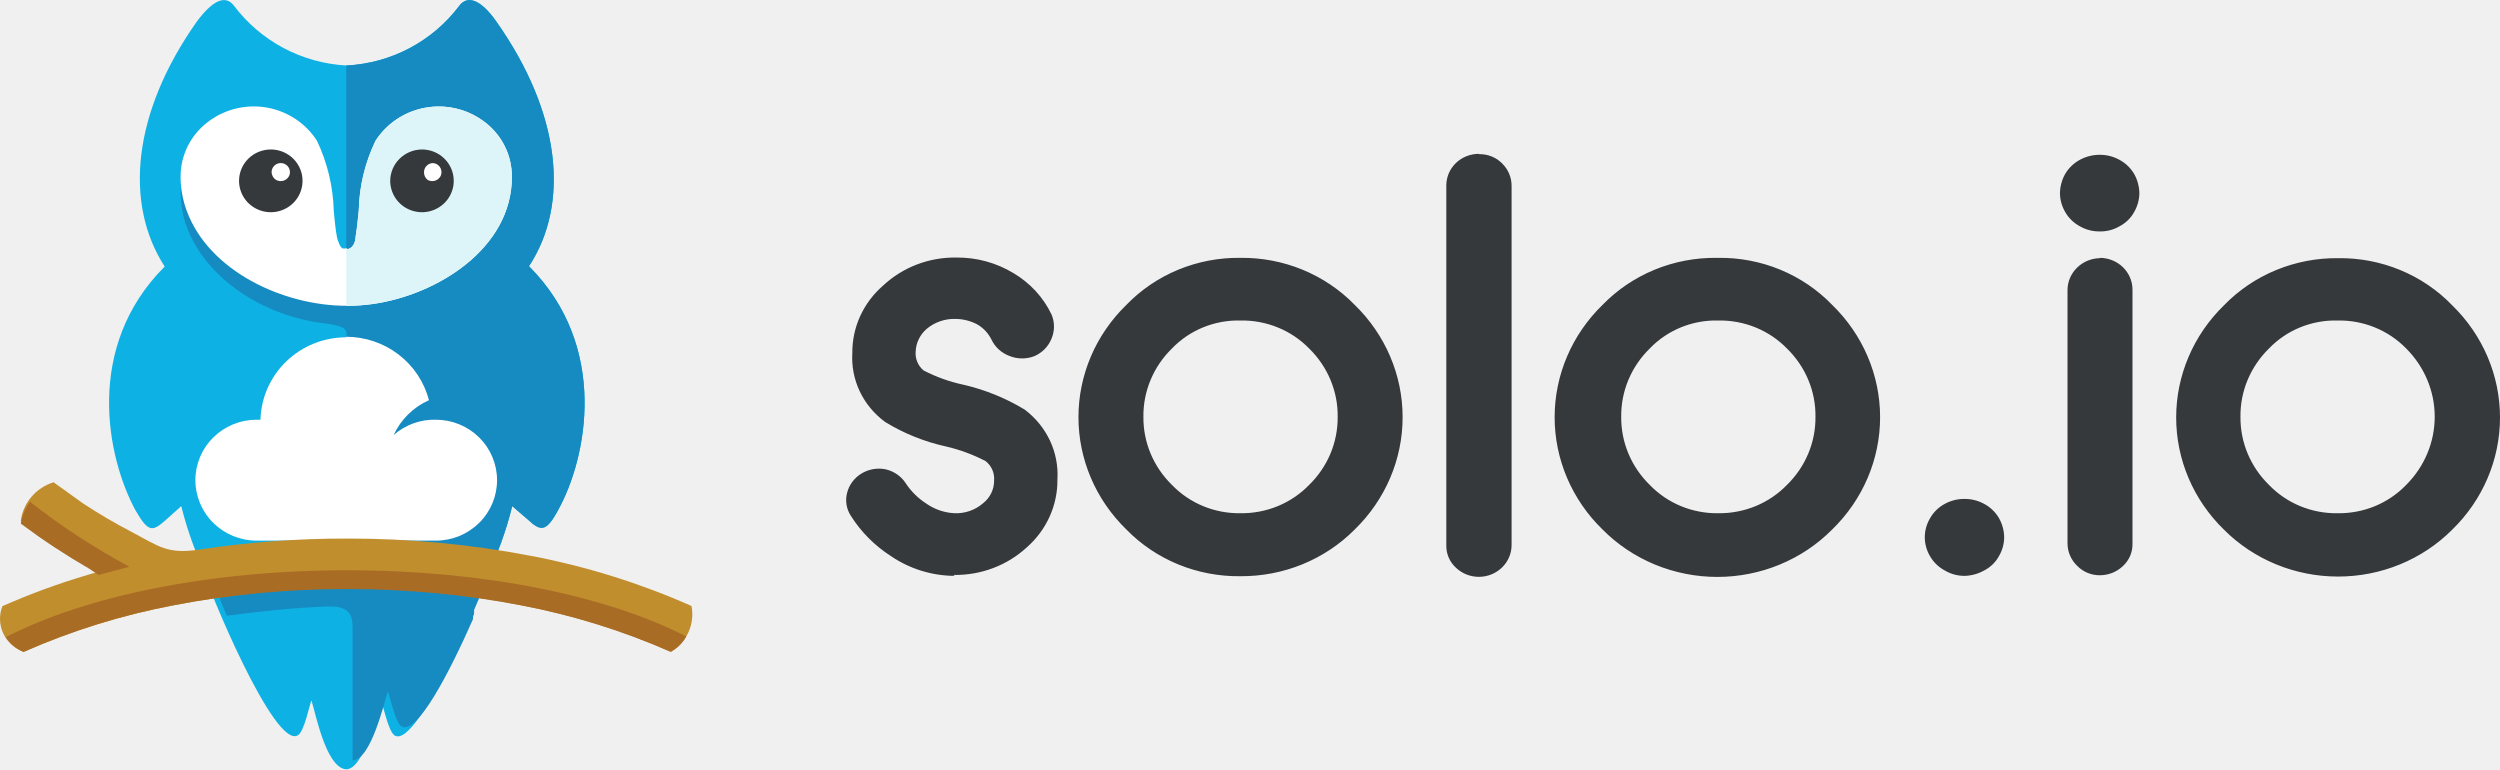
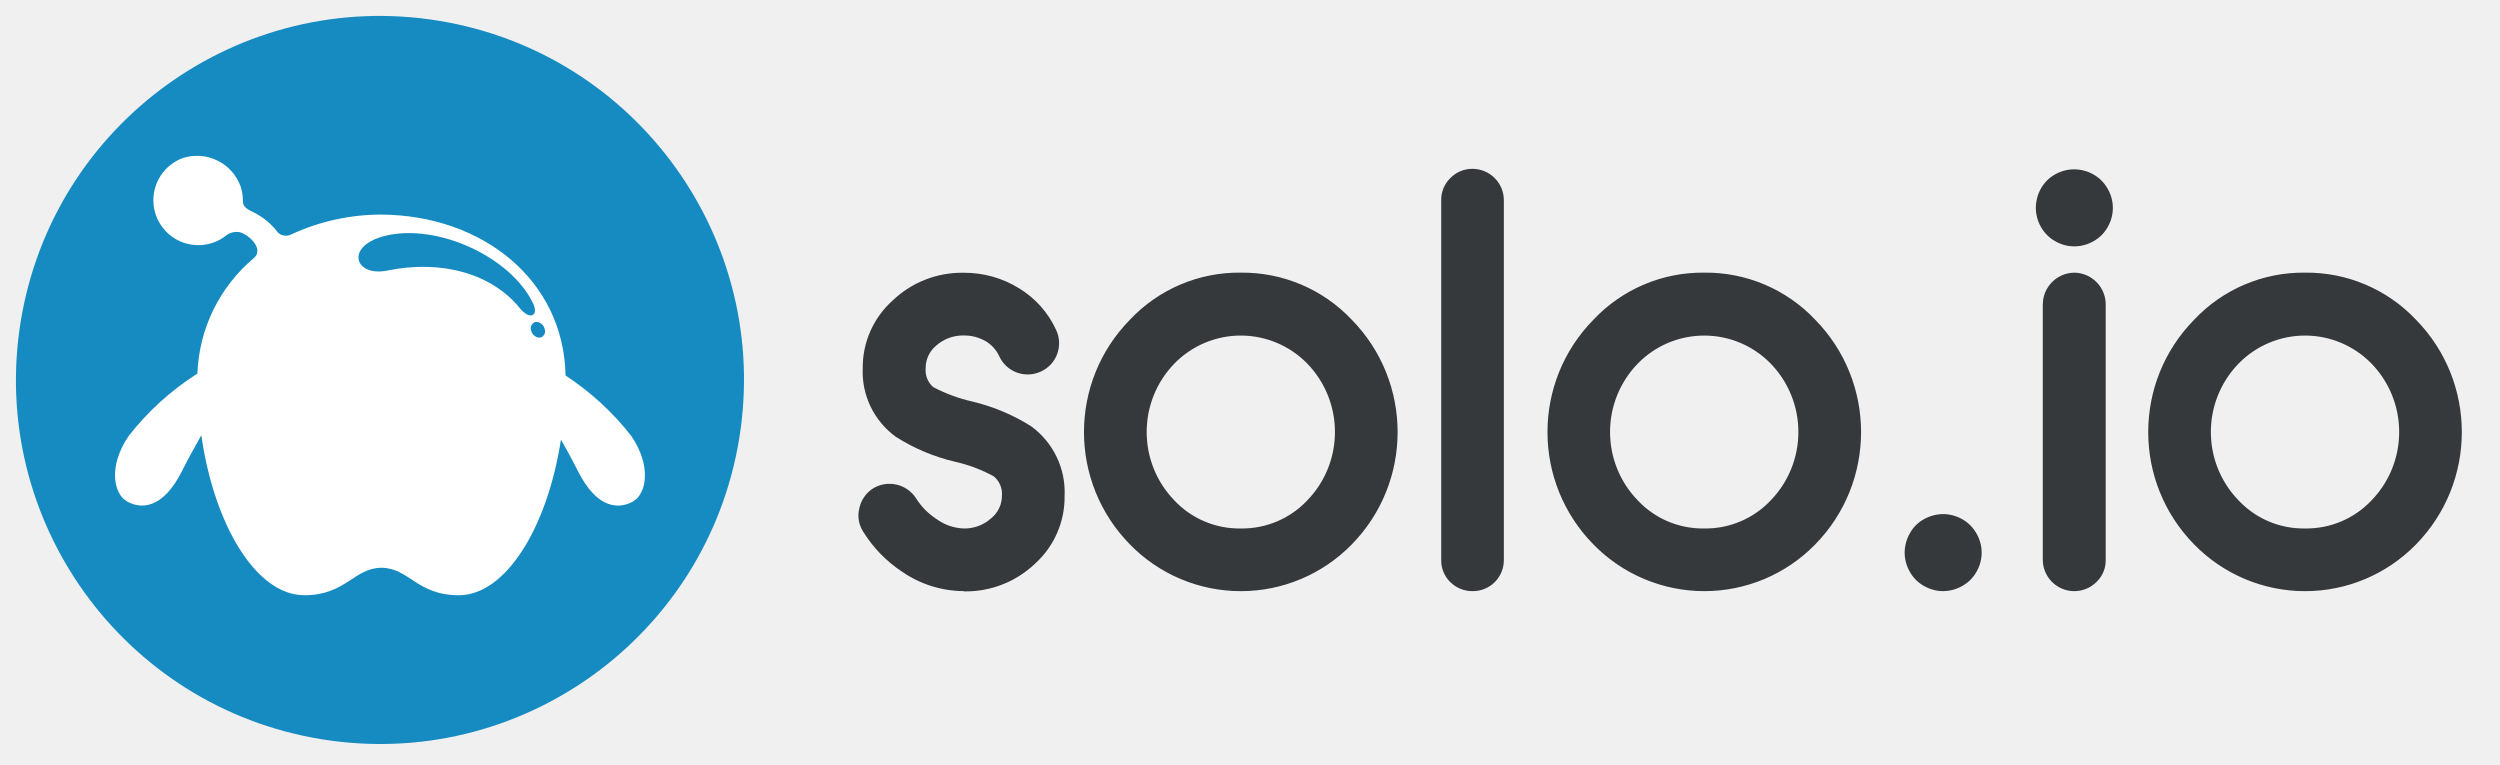
- <svg xmlns="http://www.w3.org/2000/svg" width="130" height="40" viewBox="0 0 130 40" fill="none">
-   <g clip-path="url(#clip0_4530_12454)">
-     <path d="M49.645 29.946C48.459 29.939 47.304 29.581 46.334 28.921C45.493 28.381 44.782 27.67 44.253 26.837C44.135 26.66 44.056 26.462 44.021 26.254C43.986 26.046 43.995 25.834 44.048 25.63C44.153 25.212 44.423 24.851 44.799 24.622C45.175 24.394 45.627 24.316 46.061 24.406C46.493 24.508 46.866 24.769 47.102 25.134C47.38 25.556 47.746 25.917 48.177 26.192C48.607 26.492 49.117 26.664 49.645 26.688C50.184 26.706 50.709 26.523 51.112 26.175C51.296 26.033 51.444 25.851 51.544 25.645C51.645 25.439 51.696 25.213 51.693 24.985C51.709 24.794 51.677 24.603 51.6 24.427C51.523 24.251 51.402 24.096 51.249 23.976C50.598 23.637 49.904 23.381 49.184 23.215C48.065 22.968 46.997 22.538 46.027 21.942C45.46 21.526 45.007 20.981 44.709 20.355C44.412 19.729 44.278 19.041 44.321 18.353C44.315 17.692 44.456 17.037 44.732 16.432C45.009 15.827 45.416 15.287 45.925 14.847C46.945 13.893 48.313 13.37 49.73 13.392C50.78 13.381 51.81 13.662 52.7 14.202C53.564 14.713 54.253 15.461 54.679 16.352C54.85 16.754 54.85 17.206 54.679 17.609C54.518 18.013 54.199 18.34 53.792 18.518C53.381 18.679 52.922 18.679 52.512 18.518C52.088 18.366 51.745 18.056 51.556 17.658C51.399 17.338 51.15 17.068 50.84 16.881C50.48 16.686 50.074 16.584 49.662 16.583C49.124 16.573 48.602 16.756 48.194 17.096C48.019 17.245 47.877 17.428 47.777 17.633C47.677 17.838 47.622 18.06 47.614 18.287C47.599 18.469 47.629 18.652 47.7 18.822C47.771 18.991 47.882 19.142 48.024 19.262C48.679 19.603 49.38 19.853 50.106 20.007C51.229 20.267 52.301 20.703 53.28 21.297C53.848 21.723 54.3 22.277 54.598 22.911C54.895 23.545 55.028 24.24 54.986 24.935C54.993 25.598 54.855 26.254 54.581 26.861C54.308 27.468 53.905 28.012 53.399 28.458C52.37 29.407 50.997 29.924 49.577 29.897L49.645 29.946ZM64.491 13.408C65.605 13.394 66.709 13.604 67.734 14.025C68.759 14.447 69.683 15.07 70.447 15.856C72.041 17.406 72.936 19.505 72.936 21.694C72.936 23.882 72.041 25.982 70.447 27.532C69.677 28.309 68.752 28.925 67.728 29.343C66.704 29.761 65.602 29.972 64.491 29.963C63.384 29.976 62.287 29.767 61.267 29.349C60.248 28.93 59.33 28.312 58.57 27.532C56.975 25.982 56.08 23.882 56.08 21.694C56.08 19.505 56.975 17.406 58.57 15.856C59.329 15.069 60.249 14.445 61.272 14.023C62.295 13.602 63.397 13.392 64.508 13.408H64.491ZM76.931 8.017C77.151 8.014 77.369 8.055 77.571 8.138C77.774 8.22 77.957 8.342 78.109 8.496C78.424 8.804 78.602 9.22 78.603 9.654V28.342C78.603 28.781 78.424 29.201 78.104 29.511C77.784 29.822 77.35 29.996 76.897 29.996C76.449 29.994 76.02 29.822 75.703 29.516C75.544 29.369 75.418 29.192 75.333 28.995C75.248 28.799 75.205 28.588 75.208 28.375V9.637C75.21 9.203 75.387 8.788 75.703 8.48C76.02 8.174 76.449 8.002 76.897 8L76.931 8.017ZM89.337 13.408C90.448 13.392 91.551 13.602 92.573 14.023C93.596 14.445 94.516 15.069 95.275 15.856C96.87 17.406 97.765 19.505 97.765 21.694C97.765 23.882 96.87 25.982 95.275 27.532C94.503 28.312 93.576 28.933 92.549 29.357C91.523 29.781 90.419 30 89.303 30C88.187 30 87.083 29.781 86.056 29.357C85.03 28.933 84.103 28.312 83.33 27.532C81.736 25.982 80.841 23.882 80.841 21.694C80.841 19.505 81.736 17.406 83.33 15.856C84.091 15.071 85.012 14.449 86.034 14.027C87.057 13.606 88.158 13.395 89.269 13.408H89.337ZM109.183 8.05C109.535 8.047 109.882 8.133 110.19 8.298C110.518 8.47 110.79 8.728 110.975 9.042C111.149 9.352 111.242 9.698 111.248 10.051C111.242 10.393 111.148 10.728 110.975 11.027C110.802 11.344 110.534 11.603 110.207 11.771C109.898 11.951 109.543 12.042 109.183 12.035C108.823 12.038 108.47 11.947 108.159 11.771C107.836 11.598 107.57 11.34 107.391 11.027C107.216 10.729 107.122 10.393 107.118 10.051C107.122 9.698 107.216 9.351 107.391 9.042C107.576 8.728 107.848 8.47 108.176 8.298C108.485 8.135 108.831 8.049 109.183 8.05ZM109.183 13.408C109.636 13.408 110.07 13.582 110.39 13.892C110.71 14.203 110.89 14.623 110.89 15.062V28.292C110.892 28.505 110.849 28.716 110.764 28.913C110.679 29.109 110.553 29.286 110.395 29.433C110.077 29.739 109.648 29.911 109.2 29.913C108.98 29.916 108.763 29.874 108.56 29.792C108.358 29.709 108.175 29.587 108.023 29.433C107.705 29.132 107.522 28.723 107.511 28.292V15.062C107.517 14.626 107.701 14.21 108.023 13.904C108.336 13.603 108.758 13.431 109.2 13.425M121.572 13.425C122.683 13.409 123.786 13.618 124.808 14.04C125.831 14.461 126.751 15.085 127.51 15.872C129.105 17.422 130 19.521 130 21.71C130 23.899 129.105 25.998 127.51 27.548C126.74 28.318 125.819 28.93 124.8 29.348C123.782 29.766 122.687 29.981 121.58 29.981C120.474 29.981 119.379 29.766 118.361 29.348C117.342 28.93 116.421 28.318 115.651 27.548C114.056 25.998 113.161 23.899 113.161 21.71C113.161 19.521 114.056 17.422 115.651 15.872C116.412 15.088 117.332 14.465 118.355 14.044C119.377 13.623 120.478 13.412 121.589 13.425H121.572ZM102.153 25.944C102.505 25.941 102.851 26.027 103.159 26.192C103.488 26.364 103.76 26.622 103.944 26.936C104.12 27.245 104.214 27.592 104.217 27.945C104.214 28.288 104.12 28.624 103.944 28.921C103.771 29.238 103.504 29.497 103.176 29.665C102.865 29.84 102.513 29.937 102.153 29.946C101.791 29.945 101.437 29.848 101.129 29.665C100.806 29.492 100.539 29.234 100.361 28.921C100.183 28.622 100.089 28.282 100.089 27.937C100.089 27.591 100.183 27.252 100.361 26.953C100.54 26.63 100.813 26.366 101.146 26.192C101.454 26.027 101.8 25.941 102.153 25.944ZM64.508 26.688C65.175 26.696 65.837 26.569 66.451 26.316C67.065 26.062 67.618 25.688 68.075 25.216C68.551 24.751 68.928 24.198 69.183 23.591C69.437 22.983 69.565 22.333 69.559 21.677C69.568 21.019 69.441 20.365 69.186 19.755C68.931 19.144 68.553 18.589 68.075 18.121C67.617 17.652 67.064 17.28 66.45 17.029C65.836 16.779 65.174 16.655 64.508 16.666C63.841 16.65 63.178 16.771 62.564 17.022C61.949 17.273 61.396 17.648 60.942 18.121C60.463 18.589 60.085 19.144 59.831 19.755C59.576 20.365 59.449 21.019 59.457 21.677C59.451 22.333 59.579 22.983 59.834 23.591C60.089 24.198 60.465 24.751 60.942 25.216C61.397 25.689 61.95 26.065 62.564 26.319C63.178 26.572 63.841 26.698 64.508 26.688ZM89.354 26.688C90.021 26.696 90.683 26.569 91.297 26.316C91.911 26.062 92.464 25.688 92.921 25.216C93.397 24.751 93.774 24.198 94.028 23.591C94.283 22.983 94.411 22.333 94.405 21.677C94.414 21.019 94.287 20.365 94.032 19.755C93.777 19.144 93.399 18.589 92.921 18.121C92.463 17.652 91.91 17.28 91.296 17.029C90.681 16.779 90.02 16.655 89.354 16.666C88.687 16.65 88.024 16.771 87.409 17.022C86.795 17.273 86.242 17.648 85.788 18.121C85.309 18.589 84.931 19.144 84.676 19.755C84.421 20.365 84.295 21.019 84.303 21.677C84.297 22.333 84.425 22.983 84.68 23.591C84.935 24.198 85.311 24.751 85.788 25.216C86.243 25.689 86.796 26.065 87.41 26.319C88.024 26.572 88.686 26.698 89.354 26.688ZM121.555 26.688C122.222 26.698 122.885 26.572 123.499 26.319C124.113 26.065 124.666 25.689 125.121 25.216C126.073 24.266 126.605 22.993 126.605 21.669C126.605 20.344 126.073 19.072 125.121 18.121C124.664 17.651 124.111 17.279 123.497 17.028C122.883 16.777 122.221 16.654 121.555 16.666C120.888 16.65 120.225 16.771 119.61 17.022C118.995 17.273 118.443 17.648 117.988 18.121C117.51 18.589 117.132 19.144 116.877 19.755C116.622 20.365 116.495 21.019 116.504 21.677C116.498 22.333 116.626 22.983 116.88 23.591C117.135 24.198 117.512 24.751 117.988 25.216C118.444 25.689 118.996 26.065 119.611 26.319C120.225 26.572 120.887 26.698 121.555 26.688Z" fill="#35393B" />
-     <path fill-rule="evenodd" clip-rule="evenodd" d="M10.252 1.096C11.04 0.054 11.701 -0.308 12.169 0.299C12.851 1.207 13.728 1.956 14.736 2.493C15.744 3.03 16.86 3.342 18.003 3.406C19.155 3.35 20.28 3.042 21.297 2.505C22.314 1.967 23.197 1.214 23.884 0.299C24.342 -0.308 25.058 0.054 25.792 1.096C29.177 5.88 29.636 10.6 27.507 13.843C31.691 18.038 30.525 23.809 29.021 26.527C28.379 27.714 28.104 27.624 27.416 26.989L26.636 26.319C26.317 27.618 25.856 28.879 25.26 30.079C24.397 31.891 22.508 32.19 22.388 30.079H13.673C13.563 32.208 11.664 31.891 10.802 30.079C10.208 28.878 9.747 27.617 9.426 26.319L8.655 27.008C7.94 27.642 7.738 27.732 7.05 26.546C5.545 23.773 4.38 18.038 8.564 13.861C6.454 10.6 6.866 5.88 10.252 1.096Z" fill="#0EB1E4" />
-     <path fill-rule="evenodd" clip-rule="evenodd" d="M18.004 3.406C19.156 3.35 20.281 3.042 21.297 2.505C22.314 1.967 23.198 1.214 23.884 0.299C24.343 -0.308 25.058 0.054 25.792 1.096C29.177 5.88 29.636 10.6 27.508 13.843C31.691 18.038 30.526 23.809 29.021 26.527C28.379 27.714 28.104 27.624 27.416 26.989L26.636 26.319C26.315 27.617 25.854 28.878 25.26 30.079C24.398 31.891 22.508 32.19 22.389 30.079H18.004V17.63C18.004 17.268 18.233 16.978 16.875 16.815C13.692 16.434 10.711 14.496 9.702 11.778C9.493 11.196 9.39 10.583 9.399 9.966C9.397 9.4 9.532 8.842 9.792 8.337C10.052 7.833 10.43 7.398 10.894 7.066C11.328 6.758 11.82 6.541 12.342 6.429C12.863 6.317 13.403 6.311 13.927 6.413C14.45 6.515 14.947 6.722 15.387 7.022C15.826 7.321 16.199 7.706 16.481 8.154C17.023 9.289 17.319 10.523 17.352 11.778C17.398 12.231 17.435 12.684 17.518 13.146C17.518 13.354 17.609 13.653 17.83 13.753C18.05 13.852 17.875 13.753 18.004 13.753V3.406Z" fill="#158BC2" />
-     <path fill-rule="evenodd" clip-rule="evenodd" d="M16.195 36.421C16.095 36.638 15.819 38.061 15.489 38.233C14.278 39.003 10.737 30.432 10.508 29.472C15.497 29.082 20.509 29.082 25.498 29.472C25.268 30.378 21.746 39.021 20.516 38.242C20.186 38.025 19.911 36.602 19.81 36.43C19.627 36.955 18.893 40.217 17.911 39.991C16.929 39.764 16.425 37.146 16.195 36.421Z" fill="#0EB1E4" />
-     <path fill-rule="evenodd" clip-rule="evenodd" d="M18.002 29.218L25.497 29.508C25.254 30.255 24.972 30.99 24.653 31.709V31.791V31.872V31.918L24.598 32.063V32.126V32.19C23.405 34.907 21.662 38.278 20.873 37.77C20.543 37.562 20.268 36.14 20.167 35.958C19.992 36.466 19.295 39.537 18.332 39.537V32.615C18.332 32.144 18.277 31.51 17.121 31.537C15.442 31.582 13.452 31.8 11.791 32.017L11.25 30.695C13.598 30.424 15.959 30.291 18.323 30.296L18.002 29.218Z" fill="#158BC2" />
-     <path fill-rule="evenodd" clip-rule="evenodd" d="M18.005 15.909C18.465 15.908 18.925 15.874 19.381 15.809C22.729 15.338 26.619 12.919 26.619 9.205C26.623 8.634 26.489 8.07 26.227 7.561C25.966 7.051 25.584 6.612 25.114 6.278C24.684 5.968 24.194 5.748 23.674 5.633C23.154 5.517 22.616 5.507 22.093 5.605C21.569 5.703 21.072 5.905 20.63 6.2C20.189 6.495 19.814 6.876 19.528 7.32C18.98 8.454 18.683 9.689 18.656 10.944C18.61 11.397 18.564 11.85 18.491 12.312C18.491 12.521 18.399 12.82 18.179 12.919C17.959 13.019 18.133 12.919 18.005 12.919C17.876 12.919 17.95 12.919 17.831 12.919C17.711 12.919 17.555 12.521 17.519 12.312C17.436 11.868 17.399 11.406 17.354 10.944C17.32 9.69 17.023 8.456 16.482 7.32C16.197 6.875 15.822 6.493 15.381 6.197C14.94 5.902 14.442 5.699 13.918 5.601C13.394 5.503 12.855 5.513 12.335 5.629C11.815 5.746 11.325 5.967 10.895 6.278C10.426 6.612 10.044 7.051 9.782 7.561C9.52 8.07 9.386 8.634 9.391 9.205C9.394 9.798 9.499 10.386 9.703 10.944C10.858 14.115 14.757 15.9 18.005 15.9V15.909Z" fill="white" />
-     <path fill-rule="evenodd" clip-rule="evenodd" d="M18.004 15.9C18.464 15.901 18.924 15.871 19.38 15.809C22.728 15.338 26.618 12.919 26.618 9.205C26.622 8.634 26.488 8.07 26.227 7.561C25.965 7.051 25.583 6.612 25.113 6.278C24.683 5.968 24.193 5.748 23.673 5.632C23.154 5.517 22.615 5.507 22.092 5.605C21.568 5.703 21.071 5.905 20.629 6.2C20.188 6.495 19.813 6.876 19.527 7.32C18.98 8.454 18.683 9.689 18.655 10.944C18.609 11.397 18.573 11.85 18.49 12.312C18.49 12.521 18.398 12.82 18.178 12.919C17.958 13.019 18.132 12.919 18.004 12.919V15.9Z" fill="#DDF4F9" />
-     <path fill-rule="evenodd" clip-rule="evenodd" d="M21.934 7.773C22.261 7.772 22.581 7.866 22.854 8.044C23.126 8.222 23.339 8.476 23.466 8.774C23.592 9.072 23.626 9.4 23.564 9.717C23.501 10.034 23.344 10.325 23.114 10.554C22.883 10.783 22.589 10.939 22.268 11.003C21.948 11.067 21.615 11.035 21.313 10.912C21.011 10.789 20.752 10.58 20.57 10.311C20.389 10.043 20.292 9.727 20.291 9.404C20.294 8.974 20.467 8.562 20.775 8.257C21.082 7.952 21.498 7.778 21.934 7.773ZM14.081 7.773C14.408 7.773 14.727 7.869 14.998 8.048C15.27 8.227 15.482 8.482 15.607 8.78C15.732 9.078 15.764 9.406 15.7 9.722C15.637 10.039 15.479 10.329 15.249 10.557C15.018 10.786 14.723 10.941 14.403 11.004C14.083 11.067 13.751 11.034 13.449 10.911C13.147 10.787 12.889 10.579 12.708 10.31C12.527 10.042 12.43 9.727 12.43 9.404C12.43 8.972 12.604 8.557 12.913 8.251C13.223 7.945 13.643 7.773 14.081 7.773Z" fill="#35393B" />
-     <path fill-rule="evenodd" clip-rule="evenodd" d="M14.6 8.479C14.663 8.479 14.725 8.492 14.783 8.515C14.841 8.539 14.893 8.574 14.938 8.617C14.982 8.661 15.017 8.713 15.041 8.77C15.065 8.827 15.077 8.889 15.077 8.951C15.079 9.034 15.057 9.115 15.013 9.186C14.948 9.292 14.844 9.37 14.723 9.402C14.601 9.434 14.472 9.418 14.362 9.358C14.29 9.316 14.231 9.256 14.19 9.185C14.148 9.113 14.125 9.033 14.123 8.951C14.123 8.826 14.174 8.706 14.263 8.617C14.352 8.529 14.474 8.479 14.6 8.479ZM22.48 8.479C22.607 8.479 22.728 8.529 22.818 8.617C22.907 8.706 22.957 8.826 22.957 8.951C22.959 9.034 22.937 9.115 22.893 9.186C22.828 9.292 22.724 9.37 22.603 9.402C22.481 9.434 22.352 9.418 22.242 9.358C22.179 9.311 22.129 9.249 22.095 9.178C22.062 9.107 22.046 9.029 22.049 8.951C22.049 8.826 22.099 8.706 22.189 8.617C22.278 8.529 22.4 8.479 22.526 8.479H22.48ZM18.004 17.54C16.842 17.539 15.725 17.987 14.893 18.787C14.06 19.588 13.576 20.678 13.545 21.825H13.343C12.499 21.825 11.69 22.156 11.092 22.746C10.495 23.335 10.16 24.135 10.16 24.969C10.16 25.802 10.495 26.602 11.092 27.192C11.69 27.781 12.499 28.113 13.343 28.113H22.664C23.508 28.113 24.318 27.781 24.915 27.192C25.512 26.602 25.847 25.802 25.847 24.969C25.847 24.135 25.512 23.335 24.915 22.746C24.318 22.156 23.508 21.825 22.664 21.825C21.857 21.804 21.072 22.089 20.471 22.622C20.839 21.818 21.491 21.173 22.306 20.81C22.06 19.866 21.503 19.029 20.722 18.432C19.941 17.835 18.982 17.512 17.994 17.512L18.004 17.54Z" fill="white" />
-     <path fill-rule="evenodd" clip-rule="evenodd" d="M1.079 27.089C1.139 26.628 1.331 26.193 1.634 25.837C1.936 25.48 2.336 25.217 2.786 25.078L4.327 26.183C5.145 26.721 5.99 27.216 6.859 27.669C8.262 28.403 8.694 28.838 10.382 28.575C12.916 28.191 15.477 28 18.041 28.005C21.262 27.998 24.476 28.301 27.637 28.91C30.503 29.457 33.295 30.33 35.958 31.511C36.047 31.968 35.994 32.441 35.803 32.867C35.613 33.292 35.296 33.651 34.894 33.894C32.415 32.799 29.817 31.99 27.151 31.484C24.161 30.887 21.119 30.584 18.069 30.578C15.022 30.584 11.983 30.888 8.996 31.484C6.327 31.99 3.726 32.799 1.244 33.894C1.01 33.815 0.794 33.69 0.609 33.527C0.425 33.363 0.276 33.165 0.171 32.943C0.067 32.721 0.009 32.48 0.001 32.236C-0.007 31.991 0.035 31.748 0.125 31.52C1.562 30.885 3.039 30.343 4.547 29.898L5.125 29.726L4.62 29.409C3.395 28.705 2.213 27.93 1.079 27.089Z" fill="#C18E2E" />
-     <path fill-rule="evenodd" clip-rule="evenodd" d="M1.081 27.243C1.144 26.828 1.308 26.433 1.558 26.093C3.181 27.364 4.912 28.495 6.732 29.472L5.126 29.898L4.622 29.563C3.402 28.858 2.226 28.084 1.099 27.243H1.081ZM35.684 33.096C35.5 33.438 35.215 33.716 34.867 33.894C32.387 32.803 29.79 31.995 27.125 31.483C24.132 30.91 21.091 30.625 18.043 30.632C14.998 30.625 11.959 30.91 8.97 31.483C6.301 31.993 3.7 32.805 1.218 33.903C0.84 33.744 0.52 33.475 0.301 33.132C4.383 31.021 10.814 29.653 18.043 29.653C25.272 29.653 31.601 31.003 35.684 33.096Z" fill="#A96C25" />
+ <svg xmlns="http://www.w3.org/2000/svg" clip-rule="evenodd" stroke-linecap="round" stroke-linejoin="round" stroke-miterlimit="10" viewBox="0 0 157 48">
+   <g>
+     <path d="m130.266 10.636c.412.001.818.107 1.178.307.384.209.701.524.914.907.436.74.439 1.658.009 2.401-.209.38-.521.693-.901.901-.365.208-.777.319-1.197.32-.422-0-.836-.112-1.201-.323-.377-.21-.688-.521-.898-.898-.207-.364-.318-.775-.321-1.194.002-.422.11-.836.314-1.205.212-.387.531-.704.92-.912.363-.2.769-.306 1.183-.307zm14.49 22.552c1.578.024 3.094-.616 4.177-1.765 2.314-2.395 2.314-6.192 0-8.587-1.097-1.127-2.603-1.763-4.176-1.763s-3.079.636-4.177 1.763c-2.317 2.393-2.317 6.194 0 8.587 1.081 1.15 2.597 1.791 4.176 1.765m-37.729 0c1.578.024 3.093-.617 4.175-1.765 2.314-2.395 2.314-6.192 0-8.587-1.097-1.127-2.603-1.763-4.176-1.763s-3.079.636-4.176 1.763c-2.318 2.393-2.318 6.194 0 8.587 1.081 1.151 2.598 1.792 4.176 1.765zm-29.105 0c1.579.024 3.095-.616 4.177-1.765 2.314-2.395 2.314-6.192 0-8.587-1.097-1.127-2.603-1.763-4.176-1.763-1.573 0-3.079.636-4.176 1.763-2.314 2.395-2.314 6.192 0 8.587 1.081 1.15 2.596 1.791 4.174 1.765zm44.105-.903c.413.001.818.107 1.178.307.385.209.702.524.914.907.436.74.439 1.658.009 2.401-.208.38-.521.692-.9.9-.364.209-.777.321-1.197.323-.422-0-.836-.112-1.201-.323-.379-.209-.69-.521-.898-.9-.208-.364-.318-.775-.321-1.194.003-.421.114-.835.321-1.202.209-.388.528-.705.917-.912.363-.2.769-.305 1.183-.307zm22.729-15.163c2.629-.031 5.152 1.038 6.96 2.948 3.849 3.923 3.849 10.206 0 14.129-1.831 1.872-4.339 2.926-6.958 2.926-2.618 0-5.126-1.055-6.957-2.926-3.857-3.92-3.857-10.209 0-14.129 1.804-1.911 4.326-2.981 6.955-2.948zm-14.49 0c1.086.015 1.961.893 1.973 1.978v16.066c.008.524-.204 1.027-.586 1.387-.564.558-1.407.724-2.141.422-.734-.302-1.216-1.014-1.224-1.807v-16.066c.012-1.087.891-1.966 1.978-1.978zm-23.239 0c2.63-.03 5.152 1.038 6.96 2.948 3.851 3.922 3.851 10.207 0 14.129-1.831 1.871-4.338 2.925-6.956 2.925-2.617 0-5.124-1.054-6.955-2.925-3.859-3.92-3.859-10.21 0-14.129 1.804-1.911 4.326-2.981 6.954-2.948zm-29.105 0c2.63-.03 5.152 1.038 6.96 2.948 3.851 3.922 3.851 10.207 0 14.129-1.831 1.871-4.339 2.926-6.957 2.926s-5.126-1.055-6.957-2.926c-3.858-3.92-3.858-10.21 0-14.129 1.804-1.911 4.325-2.981 6.953-2.949zm14.558-6.521c1.087.008 1.963.891 1.962 1.978v22.589c.003.521-.203 1.021-.571 1.389-.369.368-.87.572-1.391.567-.525.005-1.03-.2-1.403-.569-.372-.364-.578-.866-.569-1.387v-22.587c-.011-.523.195-1.027.569-1.393.367-.38.875-.592 1.403-.586zm-31.955 26.521c-1.386-.006-2.737-.432-3.877-1.221-.988-.652-1.823-1.512-2.445-2.52-.28-.436-.366-.969-.235-1.47.11-.514.422-.963.867-1.243.93-.56 2.137-.269 2.711.652.324.507.752.94 1.256 1.268.5.37 1.1.579 1.721.6.628.014 1.238-.21 1.707-.628.438-.343.692-.869.691-1.425.04-.468-.153-.926-.516-1.224-.761-.415-1.577-.723-2.423-.912-1.312-.307-2.564-.832-3.703-1.553-1.388-.996-2.178-2.626-2.1-4.332-.012-1.617.671-3.161 1.876-4.239 1.2-1.149 2.806-1.777 4.468-1.746 1.227-.009 2.432.33 3.476.976 1.021.62 1.831 1.533 2.327 2.619.224.474.247 1.019.065 1.511-.182.492-.555.889-1.035 1.103-.474.218-1.016.237-1.505.055s-.885-.552-1.101-1.027c-.183-.393-.481-.722-.854-.942-.418-.239-.892-.362-1.373-.356-.632-.014-1.247.21-1.721.628-.429.349-.676.875-.671 1.429-.04.448.136.889.475 1.185.769.404 1.587.707 2.433.901 1.319.31 2.576.838 3.721 1.561 1.389 1.016 2.177 2.66 2.097 4.379.019 1.618-.658 3.166-1.859 4.25-1.204 1.147-2.812 1.771-4.474 1.738z" fill="#35393b" />
+     <path d="m20.168 46.42c-12.459-2.04-20.904-13.794-18.864-26.252 2.04-12.459 13.794-20.904 26.252-18.864 12.459 2.04 20.904 13.794 18.864 26.252-2.04 12.459-13.794 20.904-26.252 18.864z" fill="#158bc2" />
+     <g fill-rule="evenodd">
+       <path d="m19.096 37.382c2.625 0 3.123-1.71 4.857-1.727 1.736.014 2.236 1.727 4.857 1.727 2.945 0 5.568-4.239 6.418-9.781.376.674.746 1.343 1.053 1.956 1.246 2.498 2.65 2.397 3.471 1.937.821-.46 1.207-2.183-.105-4.112-1.159-1.485-2.554-2.768-4.13-3.799-.113-6.017-5.236-10.063-11.56-10.107-1.953-.002-3.883.421-5.655 1.24-.274.146-.61.106-.84-.102-.408-.546-.939-.987-1.55-1.287-.373-.18-.655-.329-.655-.669.003-.32-.046-.637-.144-.942-.529-1.477-2.133-2.27-3.628-1.793-1.044.382-1.766 1.34-1.846 2.449s.499 2.16 1.478 2.687c.979.526 2.175.43 3.056-.247.215-.179.492-.266.771-.243.503.005 1.705 1.014 1.011 1.627-2.163 1.807-3.456 4.447-3.559 7.264-1.651 1.052-3.111 2.376-4.317 3.918-1.312 1.929-.925 3.65-.105 4.112.82.462 2.225.564 3.47-1.937.345-.694.776-1.462 1.199-2.221.807 5.672 3.465 10.047 6.457 10.047" fill="#fff" />
+       <path d="m33.63 20.218c.265-.013.503.162.567.42.049.109.048.234-.003.343-.051.108-.147.189-.263.221-.265.013-.503-.163-.567-.42-.049-.109-.048-.235.003-.343.051-.108.147-.189.263-.221m-9.314-3.227c-2.056.42-2.694-1.561-.097-2.188 3.254-.785 7.875 1.334 9.262 4.258.37.779-.207 1.069-.838.29-1.746-2.155-4.882-3.064-8.328-2.36z" fill="#158bc2" />
+     </g>
  </g>
-   <defs>
-     <clipPath id="clip0_4530_12454">
-       <rect width="130" height="40" fill="white" />
-     </clipPath>
-   </defs>
</svg>
